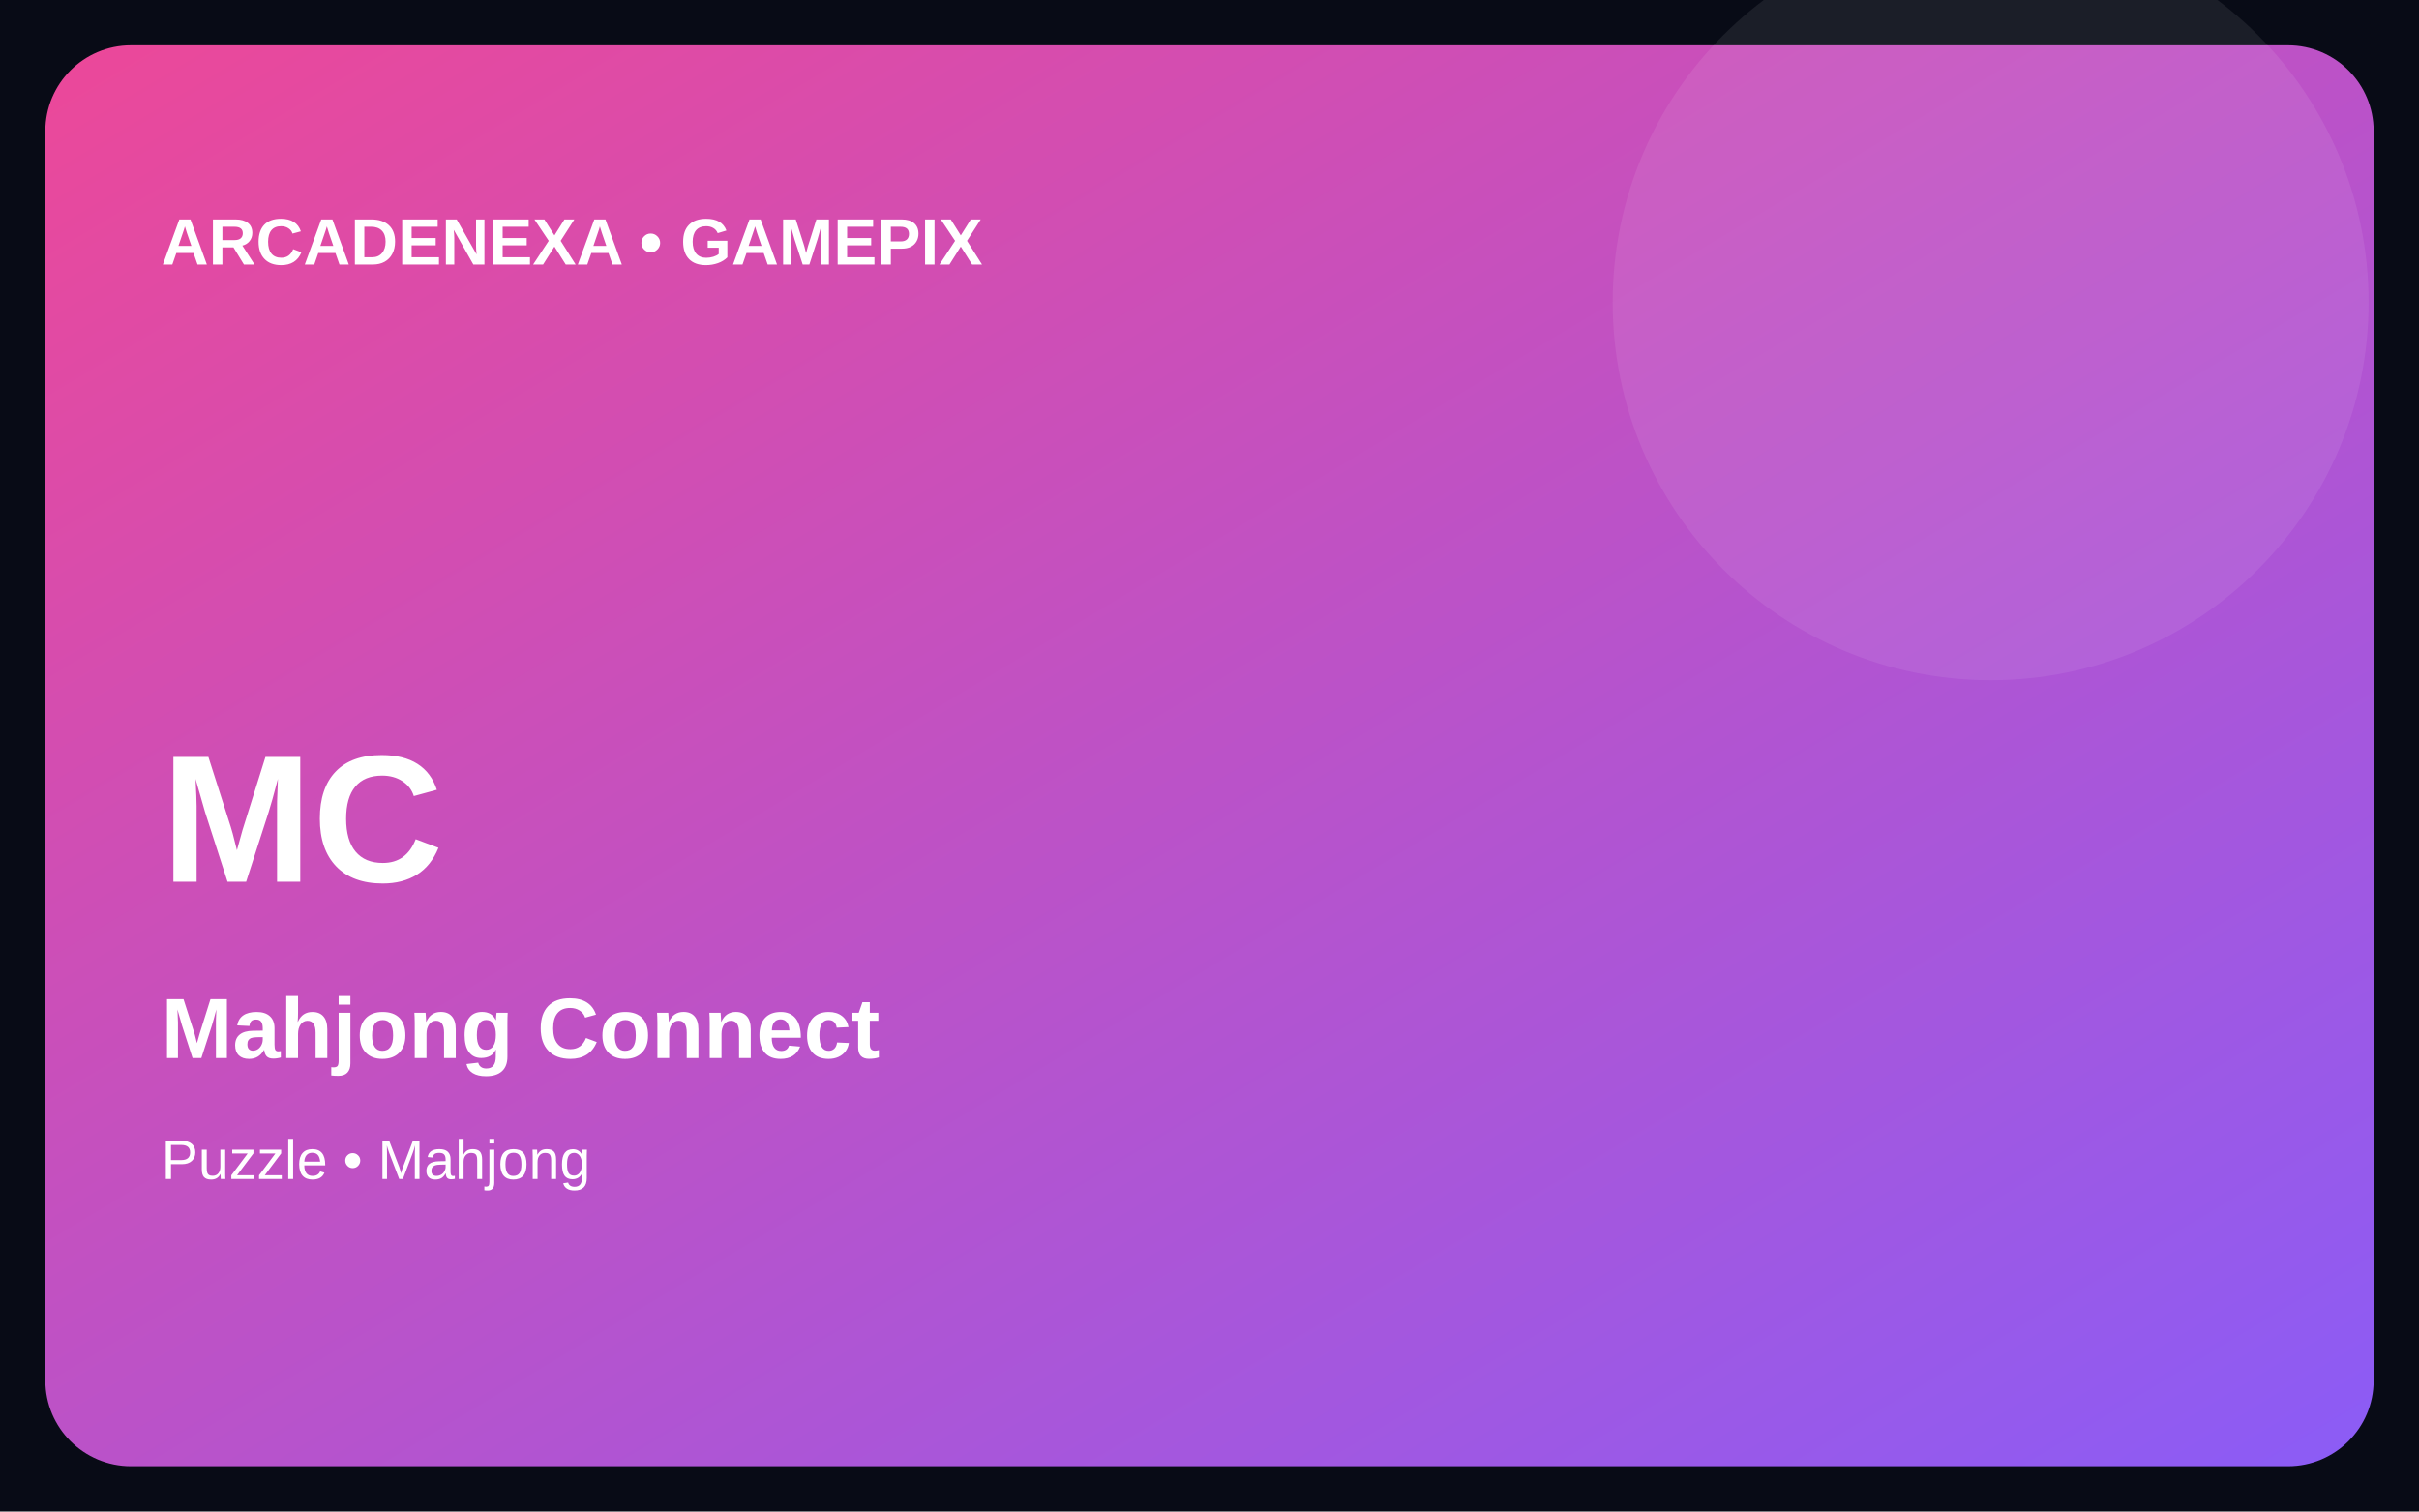
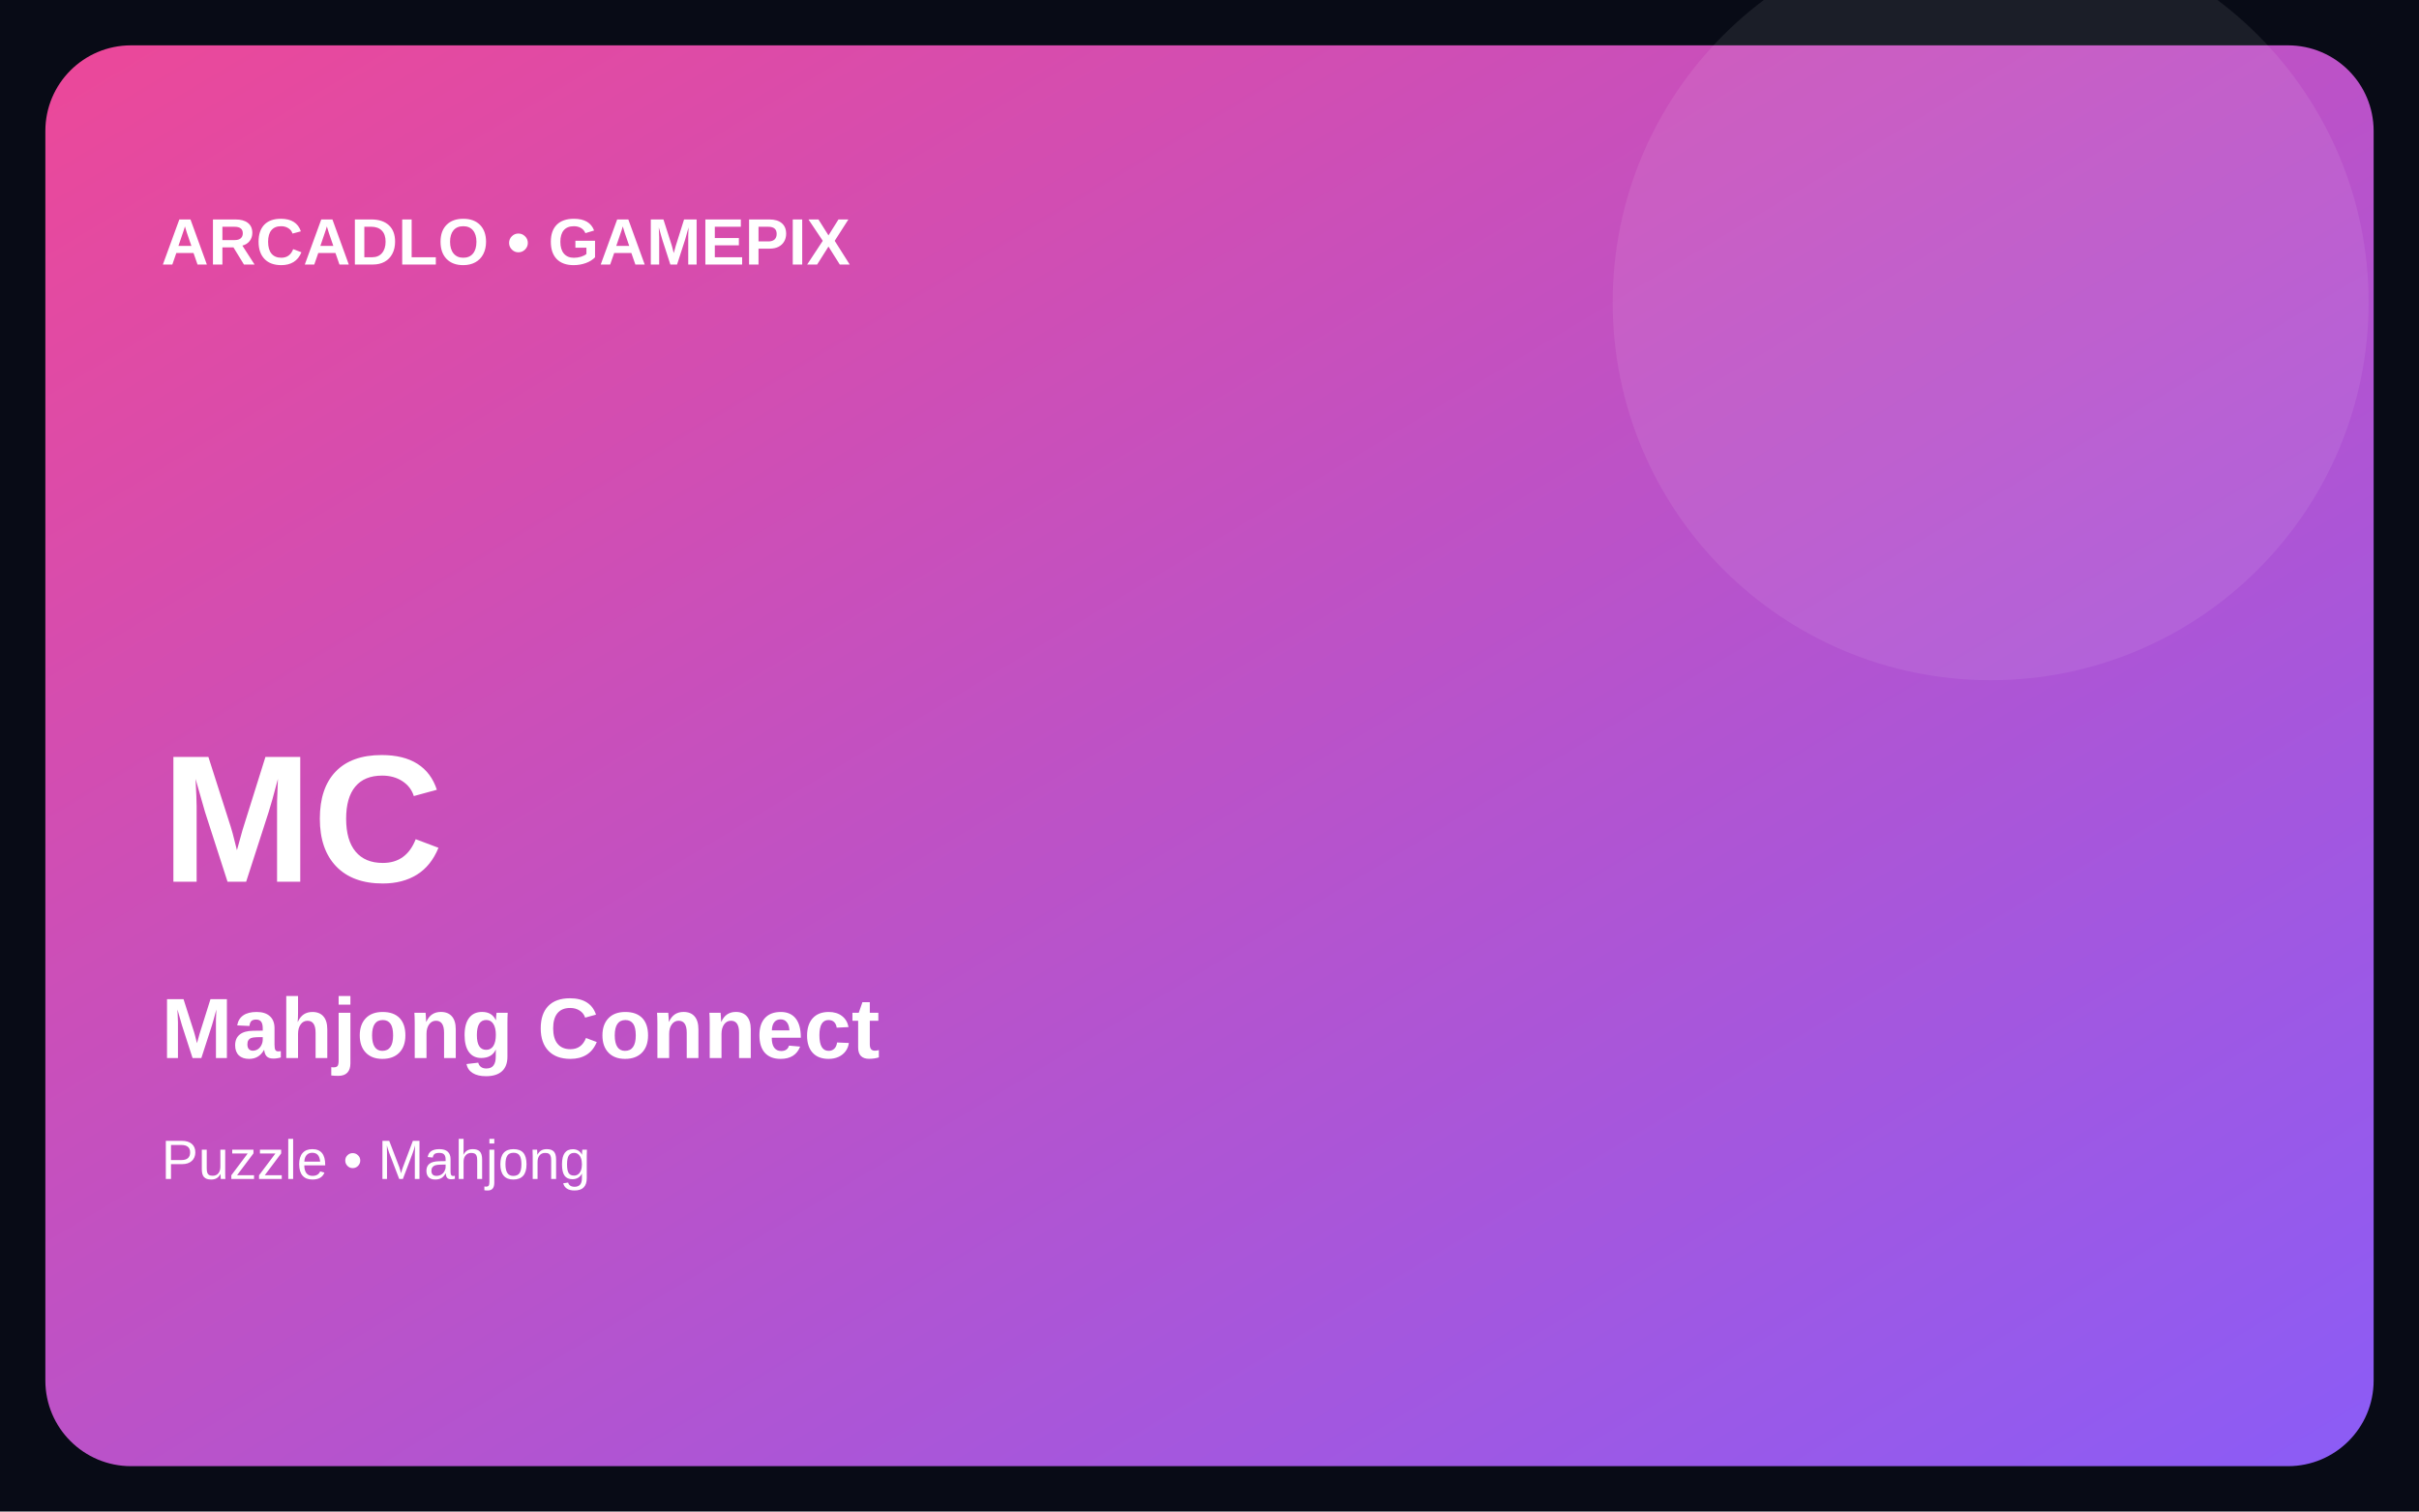
<svg xmlns="http://www.w3.org/2000/svg" width="960" height="600">
  <defs>
    <linearGradient id="g" x1="0" y1="0" x2="1" y2="1">
      <stop stop-color="#ec4899" />
      <stop offset="1" stop-color="#8b5cf6" />
    </linearGradient>
  </defs>
  <rect width="960" height="600" fill="#080b16" />
  <rect x="18" y="18" width="924" height="564" rx="34" fill="url(#g)" />
  <circle cx="790" cy="120" r="150" fill="#fff" opacity=".08" />
-   <text x="64" y="105" fill="#fff" font-family="Arial" font-size="26" font-weight="700">ARCADENEXA • GAMEPIX</text>
+   <text x="64" y="105" fill="#fff" font-family="Arial" font-size="26" font-weight="700">ARCADLO • GAMEPIX</text>
  <text x="64" y="350" fill="#fff" font-family="Arial" font-size="72" font-weight="900">MC</text>
  <text x="64" y="420" fill="#fff" font-family="Arial" font-size="34" font-weight="800">Mahjong Connect</text>
  <text x="64" y="468" fill="#fff" font-family="Arial" font-size="22">Puzzle • Mahjong</text>
</svg>
